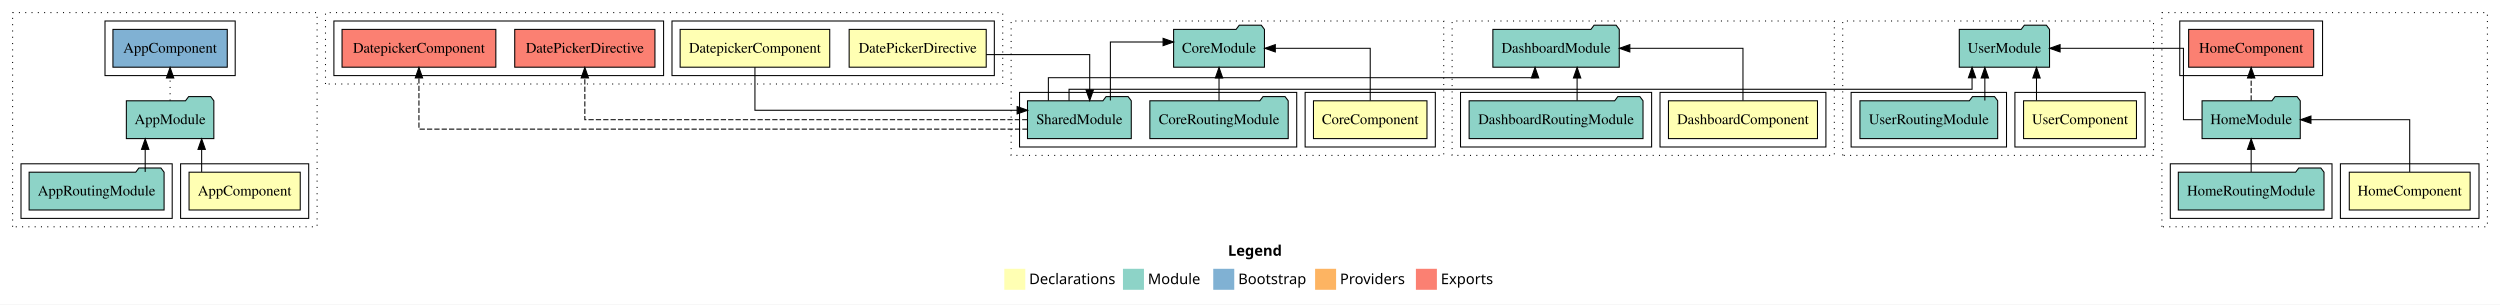
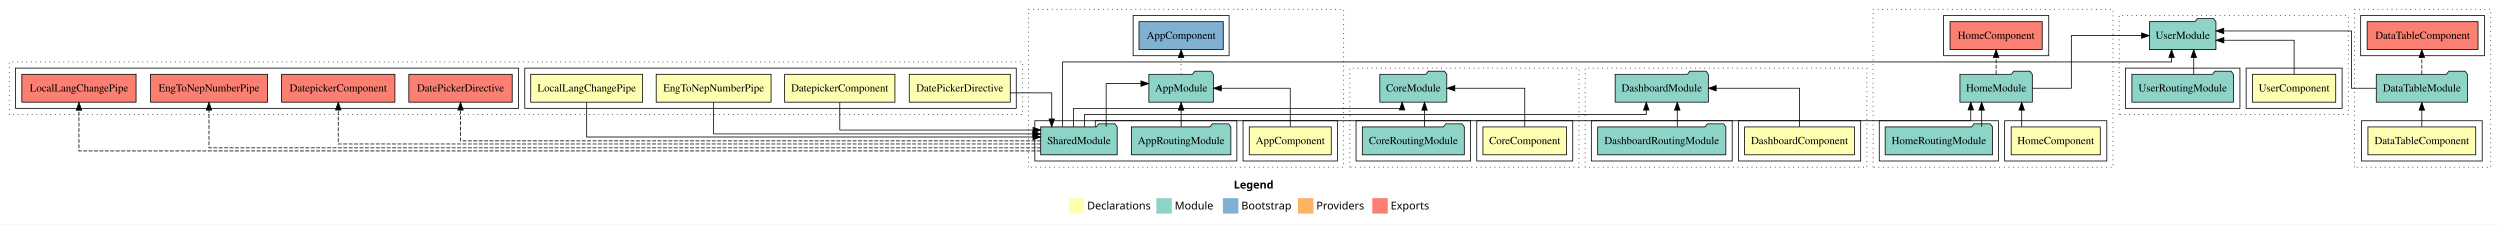
- <svg xmlns="http://www.w3.org/2000/svg" width="2381pt" height="290pt" viewBox="0.00 0.00 2381.00 290.00">
+ <svg xmlns="http://www.w3.org/2000/svg" width="3230pt" height="290pt" viewBox="0.00 0.00 3230.00 290.00">
  <g id="graph0" class="graph" transform="scale(1 1) rotate(0) translate(4 286)">
-     <polygon fill="white" stroke="transparent" points="-4,4 -4,-286 2377,-286 2377,4 -4,4" />
-     <text text-anchor="start" x="1165.51" y="-42.4" font-family="Times-12" font-weight="bold" font-size="14.00">Legend</text>
-     <polygon fill="#ffffb3" stroke="transparent" points="952.5,-10 952.5,-30 972.5,-30 972.5,-10 952.5,-10" />
-     <text text-anchor="start" x="976.13" y="-15.4" font-family="Times-12" font-size="14.00">  Declarations</text>
-     <polygon fill="#8dd3c7" stroke="transparent" points="1065.5,-10 1065.5,-30 1085.5,-30 1085.5,-10 1065.5,-10" />
-     <text text-anchor="start" x="1089.23" y="-15.4" font-family="Times-12" font-size="14.00">  Module</text>
-     <polygon fill="#80b1d3" stroke="transparent" points="1151.5,-10 1151.5,-30 1171.5,-30 1171.5,-10 1151.5,-10" />
-     <text text-anchor="start" x="1175.28" y="-15.4" font-family="Times-12" font-size="14.00">  Bootstrap</text>
-     <polygon fill="#fdb462" stroke="transparent" points="1248.5,-10 1248.5,-30 1268.5,-30 1268.5,-10 1248.5,-10" />
-     <text text-anchor="start" x="1272.17" y="-15.4" font-family="Times-12" font-size="14.00">  Providers</text>
-     <polygon fill="#fb8072" stroke="transparent" points="1344.5,-10 1344.5,-30 1364.5,-30 1364.5,-10 1344.5,-10" />
-     <text text-anchor="start" x="1368.23" y="-15.4" font-family="Times-12" font-size="14.00">  Exports</text>
+     <polygon fill="white" stroke="transparent" points="-4,4 -4,-286 3226,-286 3226,4 -4,4" />
+     <text text-anchor="start" x="1590.01" y="-42.4" font-family="Times-12" font-weight="bold" font-size="14.00">Legend</text>
+     <polygon fill="#ffffb3" stroke="transparent" points="1377,-10 1377,-30 1397,-30 1397,-10 1377,-10" />
+     <text text-anchor="start" x="1400.63" y="-15.4" font-family="Times-12" font-size="14.00">  Declarations</text>
+     <polygon fill="#8dd3c7" stroke="transparent" points="1490,-10 1490,-30 1510,-30 1510,-10 1490,-10" />
+     <text text-anchor="start" x="1513.73" y="-15.4" font-family="Times-12" font-size="14.00">  Module</text>
+     <polygon fill="#80b1d3" stroke="transparent" points="1576,-10 1576,-30 1596,-30 1596,-10 1576,-10" />
+     <text text-anchor="start" x="1599.78" y="-15.4" font-family="Times-12" font-size="14.00">  Bootstrap</text>
+     <polygon fill="#fdb462" stroke="transparent" points="1673,-10 1673,-30 1693,-30 1693,-10 1673,-10" />
+     <text text-anchor="start" x="1696.67" y="-15.4" font-family="Times-12" font-size="14.00">  Providers</text>
+     <polygon fill="#fb8072" stroke="transparent" points="1769,-10 1769,-30 1789,-30 1789,-10 1769,-10" />
+     <text text-anchor="start" x="1792.73" y="-15.4" font-family="Times-12" font-size="14.00">  Exports</text>
    <g id="clust1" class="cluster">
-       <polygon fill="none" stroke="black" stroke-dasharray="1,5" points="8,-70 8,-274 298,-274 298,-70 8,-70" />
+       <polygon fill="none" stroke="black" stroke-dasharray="1,5" points="1325,-70 1325,-274 1732,-274 1732,-70 1325,-70" />
    </g>
    <g id="clust2" class="cluster">
-       <polygon fill="none" stroke="black" points="168,-78 168,-130 290,-130 290,-78 168,-78" />
+       <polygon fill="none" stroke="black" points="1602,-78 1602,-130 1724,-130 1724,-78 1602,-78" />
    </g>
    <g id="clust4" class="cluster">
-       <polygon fill="none" stroke="black" points="16,-78 16,-130 160,-130 160,-78 16,-78" />
+       <polygon fill="none" stroke="black" points="1333,-78 1333,-130 1594,-130 1594,-78 1333,-78" />
    </g>
    <g id="clust6" class="cluster">
-       <polygon fill="none" stroke="black" points="96,-214 96,-266 220,-266 220,-214 96,-214" />
+       <polygon fill="none" stroke="black" points="1460,-214 1460,-266 1584,-266 1584,-214 1460,-214" />
    </g>
    <g id="clust14" class="cluster">
-       <polygon fill="none" stroke="black" stroke-dasharray="1,5" points="959,-138 959,-266 1371,-266 1371,-138 959,-138" />
+       <polygon fill="none" stroke="black" stroke-dasharray="1,5" points="1740,-70 1740,-198 2036,-198 2036,-70 1740,-70" />
    </g>
    <g id="clust15" class="cluster">
-       <polygon fill="none" stroke="black" points="1239,-146 1239,-198 1363,-198 1363,-146 1239,-146" />
+       <polygon fill="none" stroke="black" points="1904,-78 1904,-130 2028,-130 2028,-78 1904,-78" />
    </g>
    <g id="clust17" class="cluster">
-       <polygon fill="none" stroke="black" points="967,-146 967,-198 1231,-198 1231,-146 967,-146" />
+       <polygon fill="none" stroke="black" points="1748,-78 1748,-130 1896,-130 1896,-78 1748,-78" />
    </g>
    <g id="clust27" class="cluster">
-       <polygon fill="none" stroke="black" stroke-dasharray="1,5" points="1379,-138 1379,-266 1743,-266 1743,-138 1379,-138" />
+       <polygon fill="none" stroke="black" stroke-dasharray="1,5" points="2044,-70 2044,-198 2408,-198 2408,-70 2044,-70" />
    </g>
    <g id="clust28" class="cluster">
-       <polygon fill="none" stroke="black" points="1577,-146 1577,-198 1735,-198 1735,-146 1577,-146" />
+       <polygon fill="none" stroke="black" points="2242,-78 2242,-130 2400,-130 2400,-78 2242,-78" />
    </g>
    <g id="clust30" class="cluster">
-       <polygon fill="none" stroke="black" points="1387,-146 1387,-198 1569,-198 1569,-146 1387,-146" />
+       <polygon fill="none" stroke="black" points="2052,-78 2052,-130 2234,-130 2234,-78 2052,-78" />
    </g>
    <g id="clust40" class="cluster">
-       <polygon fill="none" stroke="black" stroke-dasharray="1,5" points="2055,-70 2055,-274 2365,-274 2365,-70 2055,-70" />
+       <polygon fill="none" stroke="black" stroke-dasharray="1,5" points="3038,-70 3038,-274 3214,-274 3214,-70 3038,-70" />
    </g>
    <g id="clust41" class="cluster">
-       <polygon fill="none" stroke="black" points="2225,-78 2225,-130 2357,-130 2357,-78 2225,-78" />
-     </g>
-     <g id="clust43" class="cluster">
-       <polygon fill="none" stroke="black" points="2063,-78 2063,-130 2217,-130 2217,-78 2063,-78" />
+       <polygon fill="none" stroke="black" points="3047,-78 3047,-130 3203,-130 3203,-78 3047,-78" />
    </g>
    <g id="clust44" class="cluster">
-       <polygon fill="none" stroke="black" points="2072,-214 2072,-266 2208,-266 2208,-214 2072,-214" />
-     </g>
-     <g id="clust53" class="cluster">
-       <polygon fill="none" stroke="black" stroke-dasharray="1,5" points="306,-206 306,-274 951,-274 951,-206 306,-206" />
-     </g>
-     <g id="clust54" class="cluster">
-       <polygon fill="none" stroke="black" points="636,-214 636,-266 943,-266 943,-214 636,-214" />
-     </g>
-     <g id="clust58" class="cluster">
-       <polygon fill="none" stroke="black" points="314,-214 314,-266 628,-266 628,-214 314,-214" />
+       <polygon fill="none" stroke="black" points="3046,-214 3046,-266 3206,-266 3206,-214 3046,-214" />
+     </g>
+     <g id="clust47" class="cluster">
+       <polygon fill="none" stroke="black" stroke-dasharray="1,5" points="2416,-70 2416,-274 2726,-274 2726,-70 2416,-70" />
+     </g>
+     <g id="clust48" class="cluster">
+       <polygon fill="none" stroke="black" points="2586,-78 2586,-130 2718,-130 2718,-78 2586,-78" />
+     </g>
+     <g id="clust50" class="cluster">
+       <polygon fill="none" stroke="black" points="2424,-78 2424,-130 2578,-130 2578,-78 2424,-78" />
+     </g>
+     <g id="clust51" class="cluster">
+       <polygon fill="none" stroke="black" points="2507,-214 2507,-266 2643,-266 2643,-214 2507,-214" />
+     </g>
+     <g id="clust60" class="cluster">
+       <polygon fill="none" stroke="black" stroke-dasharray="1,5" points="8,-138 8,-206 1317,-206 1317,-138 8,-138" />
    </g>
    <g id="clust61" class="cluster">
-       <polygon fill="none" stroke="black" stroke-dasharray="1,5" points="1751,-138 1751,-266 2047,-266 2047,-138 1751,-138" />
-     </g>
-     <g id="clust62" class="cluster">
-       <polygon fill="none" stroke="black" points="1915,-146 1915,-198 2039,-198 2039,-146 1915,-146" />
-     </g>
-     <g id="clust64" class="cluster">
-       <polygon fill="none" stroke="black" points="1759,-146 1759,-198 1907,-198 1907,-146 1759,-146" />
+       <polygon fill="none" stroke="black" points="674,-146 674,-198 1309,-198 1309,-146 674,-146" />
+     </g>
+     <g id="clust67" class="cluster">
+       <polygon fill="none" stroke="black" points="16,-146 16,-198 666,-198 666,-146 16,-146" />
+     </g>
+     <g id="clust70" class="cluster">
+       <polygon fill="none" stroke="black" stroke-dasharray="1,5" points="2734,-138 2734,-266 3030,-266 3030,-138 2734,-138" />
+     </g>
+     <g id="clust71" class="cluster">
+       <polygon fill="none" stroke="black" points="2898,-146 2898,-198 3022,-198 3022,-146 2898,-146" />
+     </g>
+     <g id="clust73" class="cluster">
+       <polygon fill="none" stroke="black" points="2742,-146 2742,-198 2890,-198 2890,-146 2742,-146" />
    </g>
    <g id="node1" class="node">
-       <polygon fill="#ffffb3" stroke="black" points="281.94,-122 176.06,-122 176.06,-86 281.94,-86 281.94,-122" />
-       <text text-anchor="middle" x="229" y="-99.8" font-family="Times,serif" font-size="14.00">AppComponent</text>
+       <polygon fill="#ffffb3" stroke="black" points="1715.94,-122 1610.06,-122 1610.06,-86 1715.94,-86 1715.94,-122" />
+       <text text-anchor="middle" x="1663" y="-99.8" font-family="Times,serif" font-size="14.00">AppComponent</text>
    </g>
    <g id="node2" class="node">
-       <polygon fill="#8dd3c7" stroke="black" points="199.66,-190 196.66,-194 175.66,-194 172.66,-190 116.34,-190 116.34,-154 199.66,-154 199.66,-190" />
-       <text text-anchor="middle" x="158" y="-167.8" font-family="Times,serif" font-size="14.00">AppModule</text>
+       <polygon fill="#8dd3c7" stroke="black" points="1563.66,-190 1560.66,-194 1539.66,-194 1536.66,-190 1480.34,-190 1480.34,-154 1563.66,-154 1563.66,-190" />
+       <text text-anchor="middle" x="1522" y="-167.8" font-family="Times,serif" font-size="14.00">AppModule</text>
    </g>
    <g id="edge1" class="edge">
-       <path fill="none" stroke="black" d="M188.05,-122.22C188.05,-122.22 188.05,-143.73 188.05,-143.73" />
-       <polygon fill="black" stroke="black" points="184.55,-143.73 188.05,-153.73 191.55,-143.73 184.55,-143.73" />
+       <path fill="none" stroke="black" d="M1663,-122.22C1663,-142.37 1663,-172 1663,-172 1663,-172 1573.92,-172 1573.92,-172" />
+       <polygon fill="black" stroke="black" points="1573.92,-168.5 1563.92,-172 1573.92,-175.5 1573.92,-168.5" />
+     </g>
+     <g id="node5" class="node">
+       <polygon fill="#80b1d3" stroke="black" points="1576.44,-258 1467.56,-258 1467.56,-222 1576.44,-222 1576.44,-258" />
+       <text text-anchor="middle" x="1522" y="-235.8" font-family="Times,serif" font-size="14.00">AppComponent </text>
+     </g>
+     <g id="edge4" class="edge">
+       <path fill="none" stroke="black" stroke-dasharray="1,5" d="M1522,-190.22C1522,-190.22 1522,-211.73 1522,-211.73" />
+       <polygon fill="black" stroke="black" points="1518.5,-211.73 1522,-221.73 1525.5,-211.73 1518.5,-211.73" />
+     </g>
+     <g id="node3" class="node">
+       <polygon fill="#8dd3c7" stroke="black" points="1586.27,-122 1583.27,-126 1562.27,-126 1559.27,-122 1457.73,-122 1457.73,-86 1586.27,-86 1586.27,-122" />
+       <text text-anchor="middle" x="1522" y="-99.8" font-family="Times,serif" font-size="14.00">AppRoutingModule</text>
+     </g>
+     <g id="edge2" class="edge">
+       <path fill="none" stroke="black" d="M1522,-122.22C1522,-122.22 1522,-143.73 1522,-143.73" />
+       <polygon fill="black" stroke="black" points="1518.5,-143.73 1522,-153.73 1525.5,-143.73 1518.5,-143.73" />
    </g>
    <g id="node4" class="node">
-       <polygon fill="#80b1d3" stroke="black" points="212.44,-258 103.56,-258 103.56,-222 212.44,-222 212.44,-258" />
-       <text text-anchor="middle" x="158" y="-235.8" font-family="Times,serif" font-size="14.00">AppComponent </text>
+       <polygon fill="#8dd3c7" stroke="black" points="1439.42,-122 1436.42,-126 1415.42,-126 1412.42,-122 1340.58,-122 1340.58,-86 1439.42,-86 1439.42,-122" />
+       <text text-anchor="middle" x="1390" y="-99.8" font-family="Times,serif" font-size="14.00">SharedModule</text>
    </g>
    <g id="edge3" class="edge">
-       <path fill="none" stroke="black" stroke-dasharray="1,5" d="M158,-190.22C158,-190.22 158,-211.73 158,-211.73" />
-       <polygon fill="black" stroke="black" points="154.5,-211.73 158,-221.73 161.5,-211.73 154.5,-211.73" />
-     </g>
-     <g id="node3" class="node">
-       <polygon fill="#8dd3c7" stroke="black" points="152.27,-122 149.27,-126 128.27,-126 125.27,-122 23.73,-122 23.73,-86 152.27,-86 152.27,-122" />
-       <text text-anchor="middle" x="88" y="-99.8" font-family="Times,serif" font-size="14.00">AppRoutingModule</text>
-     </g>
-     <g id="edge2" class="edge">
-       <path fill="none" stroke="black" d="M134.28,-122.22C134.28,-122.22 134.28,-143.73 134.28,-143.73" />
-       <polygon fill="black" stroke="black" points="130.78,-143.73 134.28,-153.73 137.78,-143.73 130.78,-143.73" />
-     </g>
-     <g id="node5" class="node">
-       <polygon fill="#ffffb3" stroke="black" points="1355.05,-190 1246.95,-190 1246.95,-154 1355.05,-154 1355.05,-190" />
-       <text text-anchor="middle" x="1301" y="-167.8" font-family="Times,serif" font-size="14.00">CoreComponent</text>
+       <path fill="none" stroke="black" d="M1425.15,-122.29C1425.15,-144.21 1425.15,-178 1425.15,-178 1425.15,-178 1470.08,-178 1470.08,-178" />
+       <polygon fill="black" stroke="black" points="1470.08,-181.5 1480.08,-178 1470.08,-174.5 1470.08,-181.5" />
+     </g>
+     <g id="node7" class="node">
+       <polygon fill="#8dd3c7" stroke="black" points="1865.26,-190 1862.26,-194 1841.26,-194 1838.26,-190 1778.74,-190 1778.74,-154 1865.26,-154 1865.26,-190" />
+       <text text-anchor="middle" x="1822" y="-167.8" font-family="Times,serif" font-size="14.00">CoreModule</text>
+     </g>
+     <g id="edge7" class="edge">
+       <path fill="none" stroke="black" d="M1382.97,-122.06C1382.97,-133.44 1382.97,-146 1382.97,-146 1382.97,-146 1807.54,-146 1807.54,-146 1807.54,-146 1807.54,-146.79 1807.54,-146.79" />
+       <polygon fill="black" stroke="black" points="1804.04,-143.94 1807.54,-153.94 1811.04,-143.94 1804.04,-143.94" />
+     </g>
+     <g id="node10" class="node">
+       <polygon fill="#8dd3c7" stroke="black" points="2203.19,-190 2200.19,-194 2179.19,-194 2176.19,-190 2082.81,-190 2082.81,-154 2203.19,-154 2203.19,-190" />
+       <text text-anchor="middle" x="2143" y="-167.8" font-family="Times,serif" font-size="14.00">DashboardModule</text>
+     </g>
+     <g id="edge10" class="edge">
+       <path fill="none" stroke="black" d="M1397.03,-122.19C1397.03,-130.28 1397.03,-138 1397.03,-138 1397.03,-138 2122.97,-138 2122.97,-138 2122.97,-138 2122.97,-143.81 2122.97,-143.81" />
+       <polygon fill="black" stroke="black" points="2119.47,-143.81 2122.97,-153.81 2126.47,-143.81 2119.47,-143.81" />
+     </g>
+     <g id="node16" class="node">
+       <polygon fill="#8dd3c7" stroke="black" points="2621.76,-190 2618.76,-194 2597.76,-194 2594.76,-190 2528.24,-190 2528.24,-154 2621.76,-154 2621.76,-190" />
+       <text text-anchor="middle" x="2575" y="-167.8" font-family="Times,serif" font-size="14.00">HomeModule</text>
+     </g>
+     <g id="edge15" class="edge">
+       <path fill="none" stroke="black" d="M1411.09,-122.06C1411.09,-126.49 1411.09,-130 1411.09,-130 1411.09,-130 2542.23,-130 2542.23,-130 2542.23,-130 2542.23,-143.94 2542.23,-143.94" />
+       <polygon fill="black" stroke="black" points="2538.73,-143.94 2542.23,-153.94 2545.73,-143.94 2538.73,-143.94" />
+     </g>
+     <g id="node23" class="node">
+       <polygon fill="#fb8072" stroke="black" points="657.77,-190 524.23,-190 524.23,-154 657.77,-154 657.77,-190" />
+       <text text-anchor="middle" x="591" y="-167.8" font-family="Times,serif" font-size="14.00">DatePickerDirective </text>
+     </g>
+     <g id="edge21" class="edge">
+       <path fill="none" stroke="black" stroke-dasharray="5,2" d="M1340.62,-104C1166.42,-104 591,-104 591,-104 591,-104 591,-143.78 591,-143.78" />
+       <polygon fill="black" stroke="black" points="587.5,-143.78 591,-153.78 594.5,-143.78 587.5,-143.78" />
+     </g>
+     <g id="node24" class="node">
+       <polygon fill="#fb8072" stroke="black" points="506.24,-190 359.76,-190 359.76,-154 506.24,-154 506.24,-190" />
+       <text text-anchor="middle" x="433" y="-167.8" font-family="Times,serif" font-size="14.00">DatepickerComponent </text>
+     </g>
+     <g id="edge22" class="edge">
+       <path fill="none" stroke="black" stroke-dasharray="5,2" d="M1340.56,-100C1144.6,-100 433,-100 433,-100 433,-100 433,-143.83 433,-143.83" />
+       <polygon fill="black" stroke="black" points="429.5,-143.83 433,-153.83 436.5,-143.83 429.5,-143.83" />
+     </g>
+     <g id="node25" class="node">
+       <polygon fill="#fb8072" stroke="black" points="341.69,-190 190.31,-190 190.31,-154 341.69,-154 341.69,-190" />
+       <text text-anchor="middle" x="266" y="-167.8" font-family="Times,serif" font-size="14.00">EngToNepNumberPipe </text>
+     </g>
+     <g id="edge23" class="edge">
+       <path fill="none" stroke="black" stroke-dasharray="5,2" d="M1340.62,-95C1123.68,-95 266,-95 266,-95 266,-95 266,-143.75 266,-143.75" />
+       <polygon fill="black" stroke="black" points="262.5,-143.75 266,-153.75 269.5,-143.75 262.5,-143.75" />
+     </g>
+     <g id="node26" class="node">
+       <polygon fill="#fb8072" stroke="black" points="171.79,-190 24.21,-190 24.21,-154 171.79,-154 171.79,-190" />
+       <text text-anchor="middle" x="98" y="-167.8" font-family="Times,serif" font-size="14.00">LocalLangChangePipe </text>
+     </g>
+     <g id="edge24" class="edge">
+       <path fill="none" stroke="black" stroke-dasharray="5,2" d="M1340.54,-91C1103.82,-91 98,-91 98,-91 98,-91 98,-143.62 98,-143.62" />
+       <polygon fill="black" stroke="black" points="94.5,-143.62 98,-153.62 101.5,-143.62 94.5,-143.62" />
+     </g>
+     <g id="node28" class="node">
+       <polygon fill="#8dd3c7" stroke="black" points="2858.98,-258 2855.98,-262 2834.98,-262 2831.98,-258 2773.02,-258 2773.02,-222 2858.98,-222 2858.98,-258" />
+       <text text-anchor="middle" x="2816" y="-235.8" font-family="Times,serif" font-size="14.00">UserModule</text>
+     </g>
+     <g id="edge28" class="edge">
+       <path fill="none" stroke="black" d="M1368.91,-122.24C1368.91,-151.57 1368.91,-206 1368.91,-206 1368.91,-206 2801.67,-206 2801.67,-206 2801.67,-206 2801.67,-211.81 2801.67,-211.81" />
+       <polygon fill="black" stroke="black" points="2798.17,-211.81 2801.67,-221.81 2805.17,-211.81 2798.17,-211.81" />
    </g>
    <g id="node6" class="node">
-       <polygon fill="#8dd3c7" stroke="black" points="1200.26,-258 1197.26,-262 1176.26,-262 1173.26,-258 1113.74,-258 1113.74,-222 1200.26,-222 1200.26,-258" />
-       <text text-anchor="middle" x="1157" y="-235.8" font-family="Times,serif" font-size="14.00">CoreModule</text>
-     </g>
-     <g id="edge4" class="edge">
-       <path fill="none" stroke="black" d="M1301,-190.22C1301,-210.37 1301,-240 1301,-240 1301,-240 1210.6,-240 1210.6,-240" />
-       <polygon fill="black" stroke="black" points="1210.6,-236.5 1200.6,-240 1210.6,-243.5 1210.6,-236.5" />
-     </g>
-     <g id="node7" class="node">
-       <polygon fill="#8dd3c7" stroke="black" points="1222.88,-190 1219.88,-194 1198.88,-194 1195.88,-190 1091.12,-190 1091.12,-154 1222.88,-154 1222.88,-190" />
-       <text text-anchor="middle" x="1157" y="-167.8" font-family="Times,serif" font-size="14.00">CoreRoutingModule</text>
+       <polygon fill="#ffffb3" stroke="black" points="2020.05,-122 1911.95,-122 1911.95,-86 2020.05,-86 2020.05,-122" />
+       <text text-anchor="middle" x="1966" y="-99.8" font-family="Times,serif" font-size="14.00">CoreComponent</text>
    </g>
    <g id="edge5" class="edge">
-       <path fill="none" stroke="black" d="M1157,-190.22C1157,-190.22 1157,-211.73 1157,-211.73" />
-       <polygon fill="black" stroke="black" points="1153.5,-211.73 1157,-221.73 1160.5,-211.73 1153.5,-211.73" />
+       <path fill="none" stroke="black" d="M1966,-122.22C1966,-142.37 1966,-172 1966,-172 1966,-172 1875.6,-172 1875.6,-172" />
+       <polygon fill="black" stroke="black" points="1875.6,-168.5 1865.6,-172 1875.6,-175.5 1875.6,-168.5" />
    </g>
    <g id="node8" class="node">
-       <polygon fill="#8dd3c7" stroke="black" points="1073.42,-190 1070.42,-194 1049.42,-194 1046.42,-190 974.58,-190 974.58,-154 1073.42,-154 1073.42,-190" />
-       <text text-anchor="middle" x="1024" y="-167.8" font-family="Times,serif" font-size="14.00">SharedModule</text>
+       <polygon fill="#8dd3c7" stroke="black" points="1887.88,-122 1884.88,-126 1863.88,-126 1860.88,-122 1756.12,-122 1756.12,-86 1887.88,-86 1887.88,-122" />
+       <text text-anchor="middle" x="1822" y="-99.8" font-family="Times,serif" font-size="14.00">CoreRoutingModule</text>
    </g>
    <g id="edge6" class="edge">
-       <path fill="none" stroke="black" d="M1053.53,-190.29C1053.53,-212.21 1053.53,-246 1053.53,-246 1053.53,-246 1103.72,-246 1103.72,-246" />
-       <polygon fill="black" stroke="black" points="1103.72,-249.5 1113.72,-246 1103.72,-242.5 1103.72,-249.5" />
-     </g>
-     <g id="node10" class="node">
-       <polygon fill="#8dd3c7" stroke="black" points="1538.19,-258 1535.19,-262 1514.19,-262 1511.19,-258 1417.81,-258 1417.81,-222 1538.19,-222 1538.19,-258" />
-       <text text-anchor="middle" x="1478" y="-235.8" font-family="Times,serif" font-size="14.00">DashboardModule</text>
+       <path fill="none" stroke="black" d="M1836.46,-122.22C1836.46,-122.22 1836.46,-143.73 1836.46,-143.73" />
+       <polygon fill="black" stroke="black" points="1832.96,-143.73 1836.46,-153.73 1839.96,-143.73 1832.96,-143.73" />
+     </g>
+     <g id="node9" class="node">
+       <polygon fill="#ffffb3" stroke="black" points="2391.97,-122 2250.03,-122 2250.03,-86 2391.97,-86 2391.97,-122" />
+       <text text-anchor="middle" x="2321" y="-99.8" font-family="Times,serif" font-size="14.00">DashboardComponent</text>
+     </g>
+     <g id="edge8" class="edge">
+       <path fill="none" stroke="black" d="M2321,-122.22C2321,-142.37 2321,-172 2321,-172 2321,-172 2213.26,-172 2213.26,-172" />
+       <polygon fill="black" stroke="black" points="2213.26,-168.5 2203.26,-172 2213.26,-175.5 2213.26,-168.5" />
+     </g>
+     <g id="node11" class="node">
+       <polygon fill="#8dd3c7" stroke="black" points="2225.81,-122 2222.81,-126 2201.81,-126 2198.81,-122 2060.19,-122 2060.19,-86 2225.81,-86 2225.81,-122" />
+       <text text-anchor="middle" x="2143" y="-99.8" font-family="Times,serif" font-size="14.00">DashboardRoutingModule</text>
    </g>
    <g id="edge9" class="edge">
-       <path fill="none" stroke="black" d="M994.47,-190.13C994.47,-200.71 994.47,-212 994.47,-212 994.47,-212 1457.97,-212 1457.97,-212 1457.97,-212 1457.97,-212.98 1457.97,-212.98" />
-       <polygon fill="black" stroke="black" points="1454.47,-211.79 1457.97,-221.79 1461.47,-211.79 1454.47,-211.79" />
+       <path fill="none" stroke="black" d="M2163.03,-122.22C2163.03,-122.22 2163.03,-143.73 2163.03,-143.73" />
+       <polygon fill="black" stroke="black" points="2159.53,-143.73 2163.03,-153.73 2166.53,-143.73 2159.53,-143.73" />
+     </g>
+     <g id="node12" class="node">
+       <polygon fill="#ffffb3" stroke="black" points="3194.63,-122 3055.37,-122 3055.37,-86 3194.63,-86 3194.63,-122" />
+       <text text-anchor="middle" x="3125" y="-99.8" font-family="Times,serif" font-size="14.00">DataTableComponent</text>
+     </g>
+     <g id="node13" class="node">
+       <polygon fill="#8dd3c7" stroke="black" points="3183.85,-190 3180.85,-194 3159.85,-194 3156.85,-190 3066.15,-190 3066.15,-154 3183.85,-154 3183.85,-190" />
+       <text text-anchor="middle" x="3125" y="-167.8" font-family="Times,serif" font-size="14.00">DataTableModule</text>
+     </g>
+     <g id="edge11" class="edge">
+       <path fill="none" stroke="black" d="M3125,-122.22C3125,-122.22 3125,-143.73 3125,-143.73" />
+       <polygon fill="black" stroke="black" points="3121.5,-143.73 3125,-153.73 3128.5,-143.73 3121.5,-143.73" />
+     </g>
+     <g id="node14" class="node">
+       <polygon fill="#fb8072" stroke="black" points="3197.63,-258 3054.37,-258 3054.37,-222 3197.63,-222 3197.63,-258" />
+       <text text-anchor="middle" x="3126" y="-235.8" font-family="Times,serif" font-size="14.00">DataTableComponent </text>
+     </g>
+     <g id="edge12" class="edge">
+       <path fill="none" stroke="black" stroke-dasharray="5,2" d="M3125,-190.22C3125,-190.22 3125,-211.73 3125,-211.73" />
+       <polygon fill="black" stroke="black" points="3121.5,-211.73 3125,-221.73 3128.5,-211.73 3121.5,-211.73" />
+     </g>
+     <g id="edge26" class="edge">
+       <path fill="none" stroke="black" d="M3065.93,-172C3048.58,-172 3034.16,-172 3034.16,-172 3034.16,-172 3034.16,-246 3034.16,-246 3034.16,-246 2869.1,-246 2869.1,-246" />
+       <polygon fill="black" stroke="black" points="2869.1,-242.5 2859.1,-246 2869.1,-249.5 2869.1,-242.5" />
+     </g>
+     <g id="node15" class="node">
+       <polygon fill="#ffffb3" stroke="black" points="2709.55,-122 2594.45,-122 2594.45,-86 2709.55,-86 2709.55,-122" />
+       <text text-anchor="middle" x="2652" y="-99.8" font-family="Times,serif" font-size="14.00">HomeComponent</text>
+     </g>
+     <g id="edge13" class="edge">
+       <path fill="none" stroke="black" d="M2608.05,-122.22C2608.05,-122.22 2608.05,-143.73 2608.05,-143.73" />
+       <polygon fill="black" stroke="black" points="2604.55,-143.73 2608.05,-153.73 2611.55,-143.73 2604.55,-143.73" />
    </g>
    <g id="node18" class="node">
-       <polygon fill="#fb8072" stroke="black" points="619.77,-258 486.23,-258 486.23,-222 619.77,-222 619.77,-258" />
-       <text text-anchor="middle" x="553" y="-235.8" font-family="Times,serif" font-size="14.00">DatePickerDirective </text>
-     </g>
-     <g id="edge15" class="edge">
-       <path fill="none" stroke="black" stroke-dasharray="5,2" d="M974.48,-172C853.56,-172 553,-172 553,-172 553,-172 553,-211.78 553,-211.78" />
-       <polygon fill="black" stroke="black" points="549.5,-211.78 553,-221.78 556.5,-211.78 549.5,-211.78" />
+       <polygon fill="#fb8072" stroke="black" points="2634.54,-258 2515.46,-258 2515.46,-222 2634.54,-222 2634.54,-258" />
+       <text text-anchor="middle" x="2575" y="-235.8" font-family="Times,serif" font-size="14.00">HomeComponent </text>
+     </g>
+     <g id="edge16" class="edge">
+       <path fill="none" stroke="black" stroke-dasharray="5,2" d="M2575,-190.22C2575,-190.22 2575,-211.73 2575,-211.73" />
+       <polygon fill="black" stroke="black" points="2571.5,-211.73 2575,-221.73 2578.5,-211.73 2571.5,-211.73" />
+     </g>
+     <g id="edge27" class="edge">
+       <path fill="none" stroke="black" d="M2621.87,-172C2646.71,-172 2672.15,-172 2672.15,-172 2672.15,-172 2672.15,-240 2672.15,-240 2672.15,-240 2762.84,-240 2762.84,-240" />
+       <polygon fill="black" stroke="black" points="2762.84,-243.5 2772.84,-240 2762.84,-236.5 2762.84,-243.5" />
+     </g>
+     <g id="node17" class="node">
+       <polygon fill="#8dd3c7" stroke="black" points="2570.38,-122 2567.38,-126 2546.38,-126 2543.38,-122 2431.62,-122 2431.62,-86 2570.38,-86 2570.38,-122" />
+       <text text-anchor="middle" x="2501" y="-99.8" font-family="Times,serif" font-size="14.00">HomeRoutingModule</text>
+     </g>
+     <g id="edge14" class="edge">
+       <path fill="none" stroke="black" d="M2556.33,-122.22C2556.33,-122.22 2556.33,-143.73 2556.33,-143.73" />
+       <polygon fill="black" stroke="black" points="2552.83,-143.73 2556.33,-153.73 2559.83,-143.73 2552.83,-143.73" />
    </g>
    <g id="node19" class="node">
-       <polygon fill="#fb8072" stroke="black" points="468.24,-258 321.76,-258 321.76,-222 468.24,-222 468.24,-258" />
-       <text text-anchor="middle" x="395" y="-235.8" font-family="Times,serif" font-size="14.00">DatepickerComponent </text>
-     </g>
-     <g id="edge16" class="edge">
-       <path fill="none" stroke="black" stroke-dasharray="5,2" d="M974.64,-163C826.36,-163 395,-163 395,-163 395,-163 395,-211.75 395,-211.75" />
-       <polygon fill="black" stroke="black" points="391.5,-211.75 395,-221.75 398.5,-211.75 391.5,-211.75" />
+       <polygon fill="#ffffb3" stroke="black" points="1301.27,-190 1170.73,-190 1170.73,-154 1301.27,-154 1301.27,-190" />
+       <text text-anchor="middle" x="1236" y="-167.8" font-family="Times,serif" font-size="14.00">DatePickerDirective</text>
+     </g>
+     <g id="edge17" class="edge">
+       <path fill="none" stroke="black" d="M1301.34,-166C1328.95,-166 1354.85,-166 1354.85,-166 1354.85,-166 1354.85,-132.27 1354.85,-132.27" />
+       <polygon fill="black" stroke="black" points="1358.35,-132.27 1354.85,-122.27 1351.35,-132.27 1358.35,-132.27" />
+     </g>
+     <g id="node20" class="node">
+       <polygon fill="#ffffb3" stroke="black" points="1152.24,-190 1009.76,-190 1009.76,-154 1152.24,-154 1152.24,-190" />
+       <text text-anchor="middle" x="1081" y="-167.8" font-family="Times,serif" font-size="14.00">DatepickerComponent</text>
+     </g>
+     <g id="edge18" class="edge">
+       <path fill="none" stroke="black" d="M1081,-153.72C1081,-138.05 1081,-118 1081,-118 1081,-118 1330.7,-118 1330.7,-118" />
+       <polygon fill="black" stroke="black" points="1330.7,-121.5 1340.7,-118 1330.7,-114.5 1330.7,-121.5" />
    </g>
    <g id="node21" class="node">
-       <polygon fill="#8dd3c7" stroke="black" points="1947.98,-258 1944.98,-262 1923.98,-262 1920.98,-258 1862.02,-258 1862.02,-222 1947.98,-222 1947.98,-258" />
-       <text text-anchor="middle" x="1905" y="-235.8" font-family="Times,serif" font-size="14.00">UserModule</text>
+       <polygon fill="#ffffb3" stroke="black" points="992.19,-190 843.81,-190 843.81,-154 992.19,-154 992.19,-190" />
+       <text text-anchor="middle" x="918" y="-167.8" font-family="Times,serif" font-size="14.00">EngToNepNumberPipe</text>
    </g>
    <g id="edge19" class="edge">
-       <path fill="none" stroke="black" d="M1014.16,-190.2C1014.16,-196.03 1014.16,-201 1014.16,-201 1014.16,-201 1874.19,-201 1874.19,-201 1874.19,-201 1874.19,-211.87 1874.19,-211.87" />
-       <polygon fill="black" stroke="black" points="1870.69,-211.87 1874.19,-221.87 1877.69,-211.87 1870.69,-211.87" />
-     </g>
-     <g id="node9" class="node">
-       <polygon fill="#ffffb3" stroke="black" points="1726.97,-190 1585.03,-190 1585.03,-154 1726.97,-154 1726.97,-190" />
-       <text text-anchor="middle" x="1656" y="-167.8" font-family="Times,serif" font-size="14.00">DashboardComponent</text>
-     </g>
-     <g id="edge7" class="edge">
-       <path fill="none" stroke="black" d="M1656,-190.22C1656,-210.37 1656,-240 1656,-240 1656,-240 1548.26,-240 1548.26,-240" />
-       <polygon fill="black" stroke="black" points="1548.26,-236.5 1538.26,-240 1548.26,-243.5 1548.26,-236.5" />
-     </g>
-     <g id="node11" class="node">
-       <polygon fill="#8dd3c7" stroke="black" points="1560.81,-190 1557.81,-194 1536.81,-194 1533.81,-190 1395.19,-190 1395.19,-154 1560.81,-154 1560.81,-190" />
-       <text text-anchor="middle" x="1478" y="-167.8" font-family="Times,serif" font-size="14.00">DashboardRoutingModule</text>
-     </g>
-     <g id="edge8" class="edge">
-       <path fill="none" stroke="black" d="M1498.03,-190.22C1498.03,-190.22 1498.03,-211.73 1498.03,-211.73" />
-       <polygon fill="black" stroke="black" points="1494.53,-211.73 1498.03,-221.73 1501.53,-211.73 1494.53,-211.73" />
-     </g>
-     <g id="node12" class="node">
-       <polygon fill="#ffffb3" stroke="black" points="2348.55,-122 2233.45,-122 2233.45,-86 2348.55,-86 2348.55,-122" />
-       <text text-anchor="middle" x="2291" y="-99.8" font-family="Times,serif" font-size="14.00">HomeComponent</text>
-     </g>
-     <g id="node13" class="node">
-       <polygon fill="#8dd3c7" stroke="black" points="2186.76,-190 2183.76,-194 2162.76,-194 2159.76,-190 2093.24,-190 2093.24,-154 2186.76,-154 2186.76,-190" />
-       <text text-anchor="middle" x="2140" y="-167.8" font-family="Times,serif" font-size="14.00">HomeModule</text>
-     </g>
-     <g id="edge10" class="edge">
-       <path fill="none" stroke="black" d="M2291,-122.22C2291,-142.37 2291,-172 2291,-172 2291,-172 2196.95,-172 2196.95,-172" />
-       <polygon fill="black" stroke="black" points="2196.95,-168.5 2186.95,-172 2196.95,-175.5 2196.95,-168.5" />
-     </g>
-     <g id="node15" class="node">
-       <polygon fill="#fb8072" stroke="black" points="2199.54,-258 2080.46,-258 2080.46,-222 2199.54,-222 2199.54,-258" />
-       <text text-anchor="middle" x="2140" y="-235.8" font-family="Times,serif" font-size="14.00">HomeComponent </text>
-     </g>
-     <g id="edge12" class="edge">
-       <path fill="none" stroke="black" stroke-dasharray="5,2" d="M2140,-190.22C2140,-190.22 2140,-211.73 2140,-211.73" />
-       <polygon fill="black" stroke="black" points="2136.5,-211.73 2140,-221.73 2143.5,-211.73 2136.5,-211.73" />
-     </g>
-     <g id="edge18" class="edge">
-       <path fill="none" stroke="black" d="M2093.14,-172C2083.14,-172 2075.52,-172 2075.52,-172 2075.52,-172 2075.52,-240 2075.52,-240 2075.52,-240 1958.03,-240 1958.03,-240" />
-       <polygon fill="black" stroke="black" points="1958.03,-236.5 1948.03,-240 1958.03,-243.5 1958.03,-236.5" />
-     </g>
-     <g id="node14" class="node">
-       <polygon fill="#8dd3c7" stroke="black" points="2209.38,-122 2206.38,-126 2185.38,-126 2182.38,-122 2070.62,-122 2070.62,-86 2209.38,-86 2209.38,-122" />
-       <text text-anchor="middle" x="2140" y="-99.8" font-family="Times,serif" font-size="14.00">HomeRoutingModule</text>
-     </g>
-     <g id="edge11" class="edge">
-       <path fill="none" stroke="black" d="M2140,-122.22C2140,-122.22 2140,-143.73 2140,-143.73" />
-       <polygon fill="black" stroke="black" points="2136.5,-143.73 2140,-153.73 2143.5,-143.73 2136.5,-143.73" />
-     </g>
-     <g id="node16" class="node">
-       <polygon fill="#ffffb3" stroke="black" points="935.27,-258 804.73,-258 804.73,-222 935.27,-222 935.27,-258" />
-       <text text-anchor="middle" x="870" y="-235.8" font-family="Times,serif" font-size="14.00">DatePickerDirective</text>
-     </g>
-     <g id="edge13" class="edge">
-       <path fill="none" stroke="black" d="M935.23,-234C980.92,-234 1033.84,-234 1033.84,-234 1033.84,-234 1033.84,-200.27 1033.84,-200.27" />
-       <polygon fill="black" stroke="black" points="1037.34,-200.27 1033.84,-190.27 1030.34,-200.27 1037.34,-200.27" />
-     </g>
-     <g id="node17" class="node">
-       <polygon fill="#ffffb3" stroke="black" points="786.24,-258 643.76,-258 643.76,-222 786.24,-222 786.24,-258" />
-       <text text-anchor="middle" x="715" y="-235.8" font-family="Times,serif" font-size="14.00">DatepickerComponent</text>
-     </g>
-     <g id="edge14" class="edge">
-       <path fill="none" stroke="black" d="M715,-221.98C715,-204.63 715,-181 715,-181 715,-181 964.7,-181 964.7,-181" />
-       <polygon fill="black" stroke="black" points="964.7,-184.5 974.7,-181 964.7,-177.5 964.7,-184.5" />
-     </g>
-     <g id="node20" class="node">
-       <polygon fill="#ffffb3" stroke="black" points="2030.76,-190 1923.24,-190 1923.24,-154 2030.76,-154 2030.76,-190" />
-       <text text-anchor="middle" x="1977" y="-167.8" font-family="Times,serif" font-size="14.00">UserComponent</text>
-     </g>
-     <g id="edge17" class="edge">
-       <path fill="none" stroke="black" d="M1935.55,-190.22C1935.55,-190.22 1935.55,-211.73 1935.55,-211.73" />
-       <polygon fill="black" stroke="black" points="1932.05,-211.73 1935.55,-221.73 1939.05,-211.73 1932.05,-211.73" />
+       <path fill="none" stroke="black" d="M918,-153.98C918,-136.63 918,-113 918,-113 918,-113 1330.38,-113 1330.38,-113" />
+       <polygon fill="black" stroke="black" points="1330.38,-116.5 1340.38,-113 1330.38,-109.5 1330.38,-116.5" />
    </g>
    <g id="node22" class="node">
-       <polygon fill="#8dd3c7" stroke="black" points="1898.59,-190 1895.59,-194 1874.59,-194 1871.59,-190 1767.41,-190 1767.41,-154 1898.59,-154 1898.59,-190" />
-       <text text-anchor="middle" x="1833" y="-167.8" font-family="Times,serif" font-size="14.00">UserRoutingModule</text>
+       <polygon fill="#ffffb3" stroke="black" points="826.29,-190 681.71,-190 681.71,-154 826.29,-154 826.29,-190" />
+       <text text-anchor="middle" x="754" y="-167.8" font-family="Times,serif" font-size="14.00">LocalLangChangePipe</text>
    </g>
    <g id="edge20" class="edge">
-       <path fill="none" stroke="black" d="M1886.37,-190.22C1886.37,-190.22 1886.37,-211.73 1886.37,-211.73" />
-       <polygon fill="black" stroke="black" points="1882.87,-211.73 1886.37,-221.73 1889.87,-211.73 1882.87,-211.73" />
+       <path fill="none" stroke="black" d="M754,-153.78C754,-135.17 754,-109 754,-109 754,-109 1330.62,-109 1330.62,-109" />
+       <polygon fill="black" stroke="black" points="1330.62,-112.5 1340.62,-109 1330.62,-105.5 1330.62,-112.5" />
+     </g>
+     <g id="node27" class="node">
+       <polygon fill="#ffffb3" stroke="black" points="3013.76,-190 2906.24,-190 2906.24,-154 3013.76,-154 3013.76,-190" />
+       <text text-anchor="middle" x="2960" y="-167.8" font-family="Times,serif" font-size="14.00">UserComponent</text>
+     </g>
+     <g id="edge25" class="edge">
+       <path fill="none" stroke="black" d="M2960,-190.27C2960,-208.56 2960,-234 2960,-234 2960,-234 2869.2,-234 2869.2,-234" />
+       <polygon fill="black" stroke="black" points="2869.2,-230.5 2859.2,-234 2869.2,-237.5 2869.2,-230.5" />
+     </g>
+     <g id="node29" class="node">
+       <polygon fill="#8dd3c7" stroke="black" points="2881.59,-190 2878.59,-194 2857.59,-194 2854.59,-190 2750.41,-190 2750.41,-154 2881.59,-154 2881.59,-190" />
+       <text text-anchor="middle" x="2816" y="-167.8" font-family="Times,serif" font-size="14.00">UserRoutingModule</text>
+     </g>
+     <g id="edge29" class="edge">
+       <path fill="none" stroke="black" d="M2830.33,-190.22C2830.33,-190.22 2830.33,-211.73 2830.33,-211.73" />
+       <polygon fill="black" stroke="black" points="2826.83,-211.73 2830.33,-221.73 2833.83,-211.73 2826.83,-211.73" />
    </g>
  </g>
</svg>
